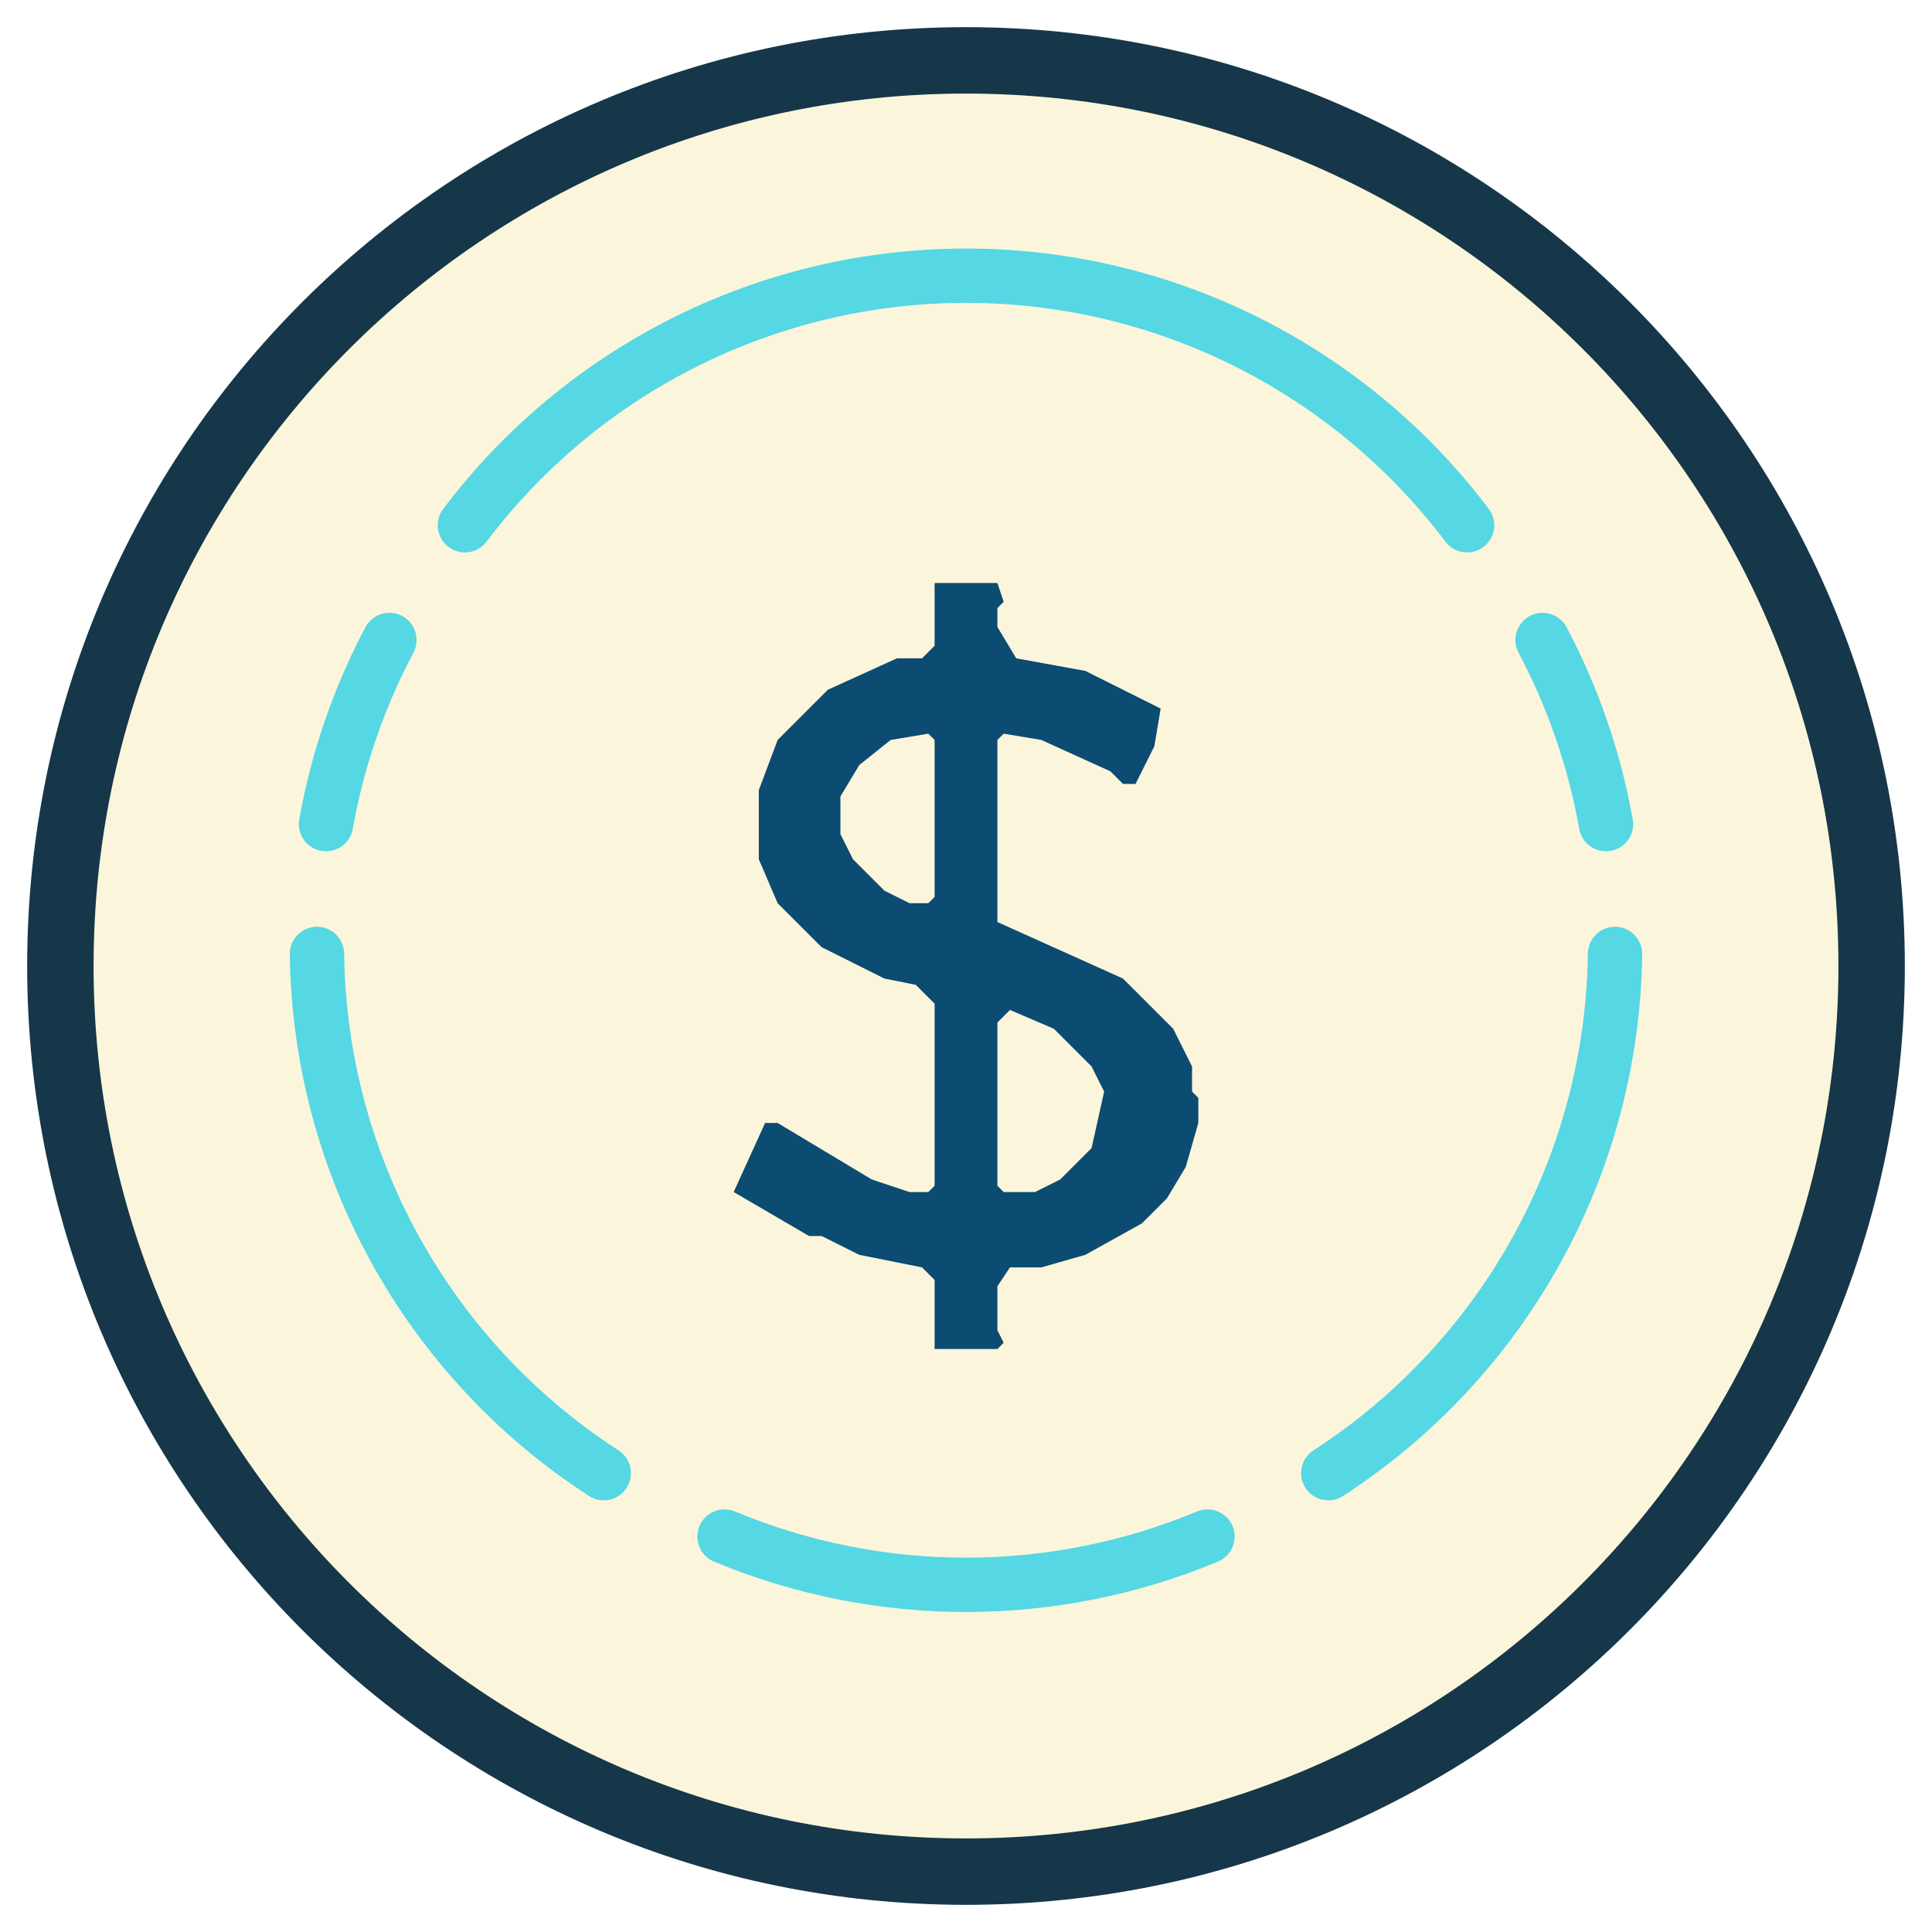
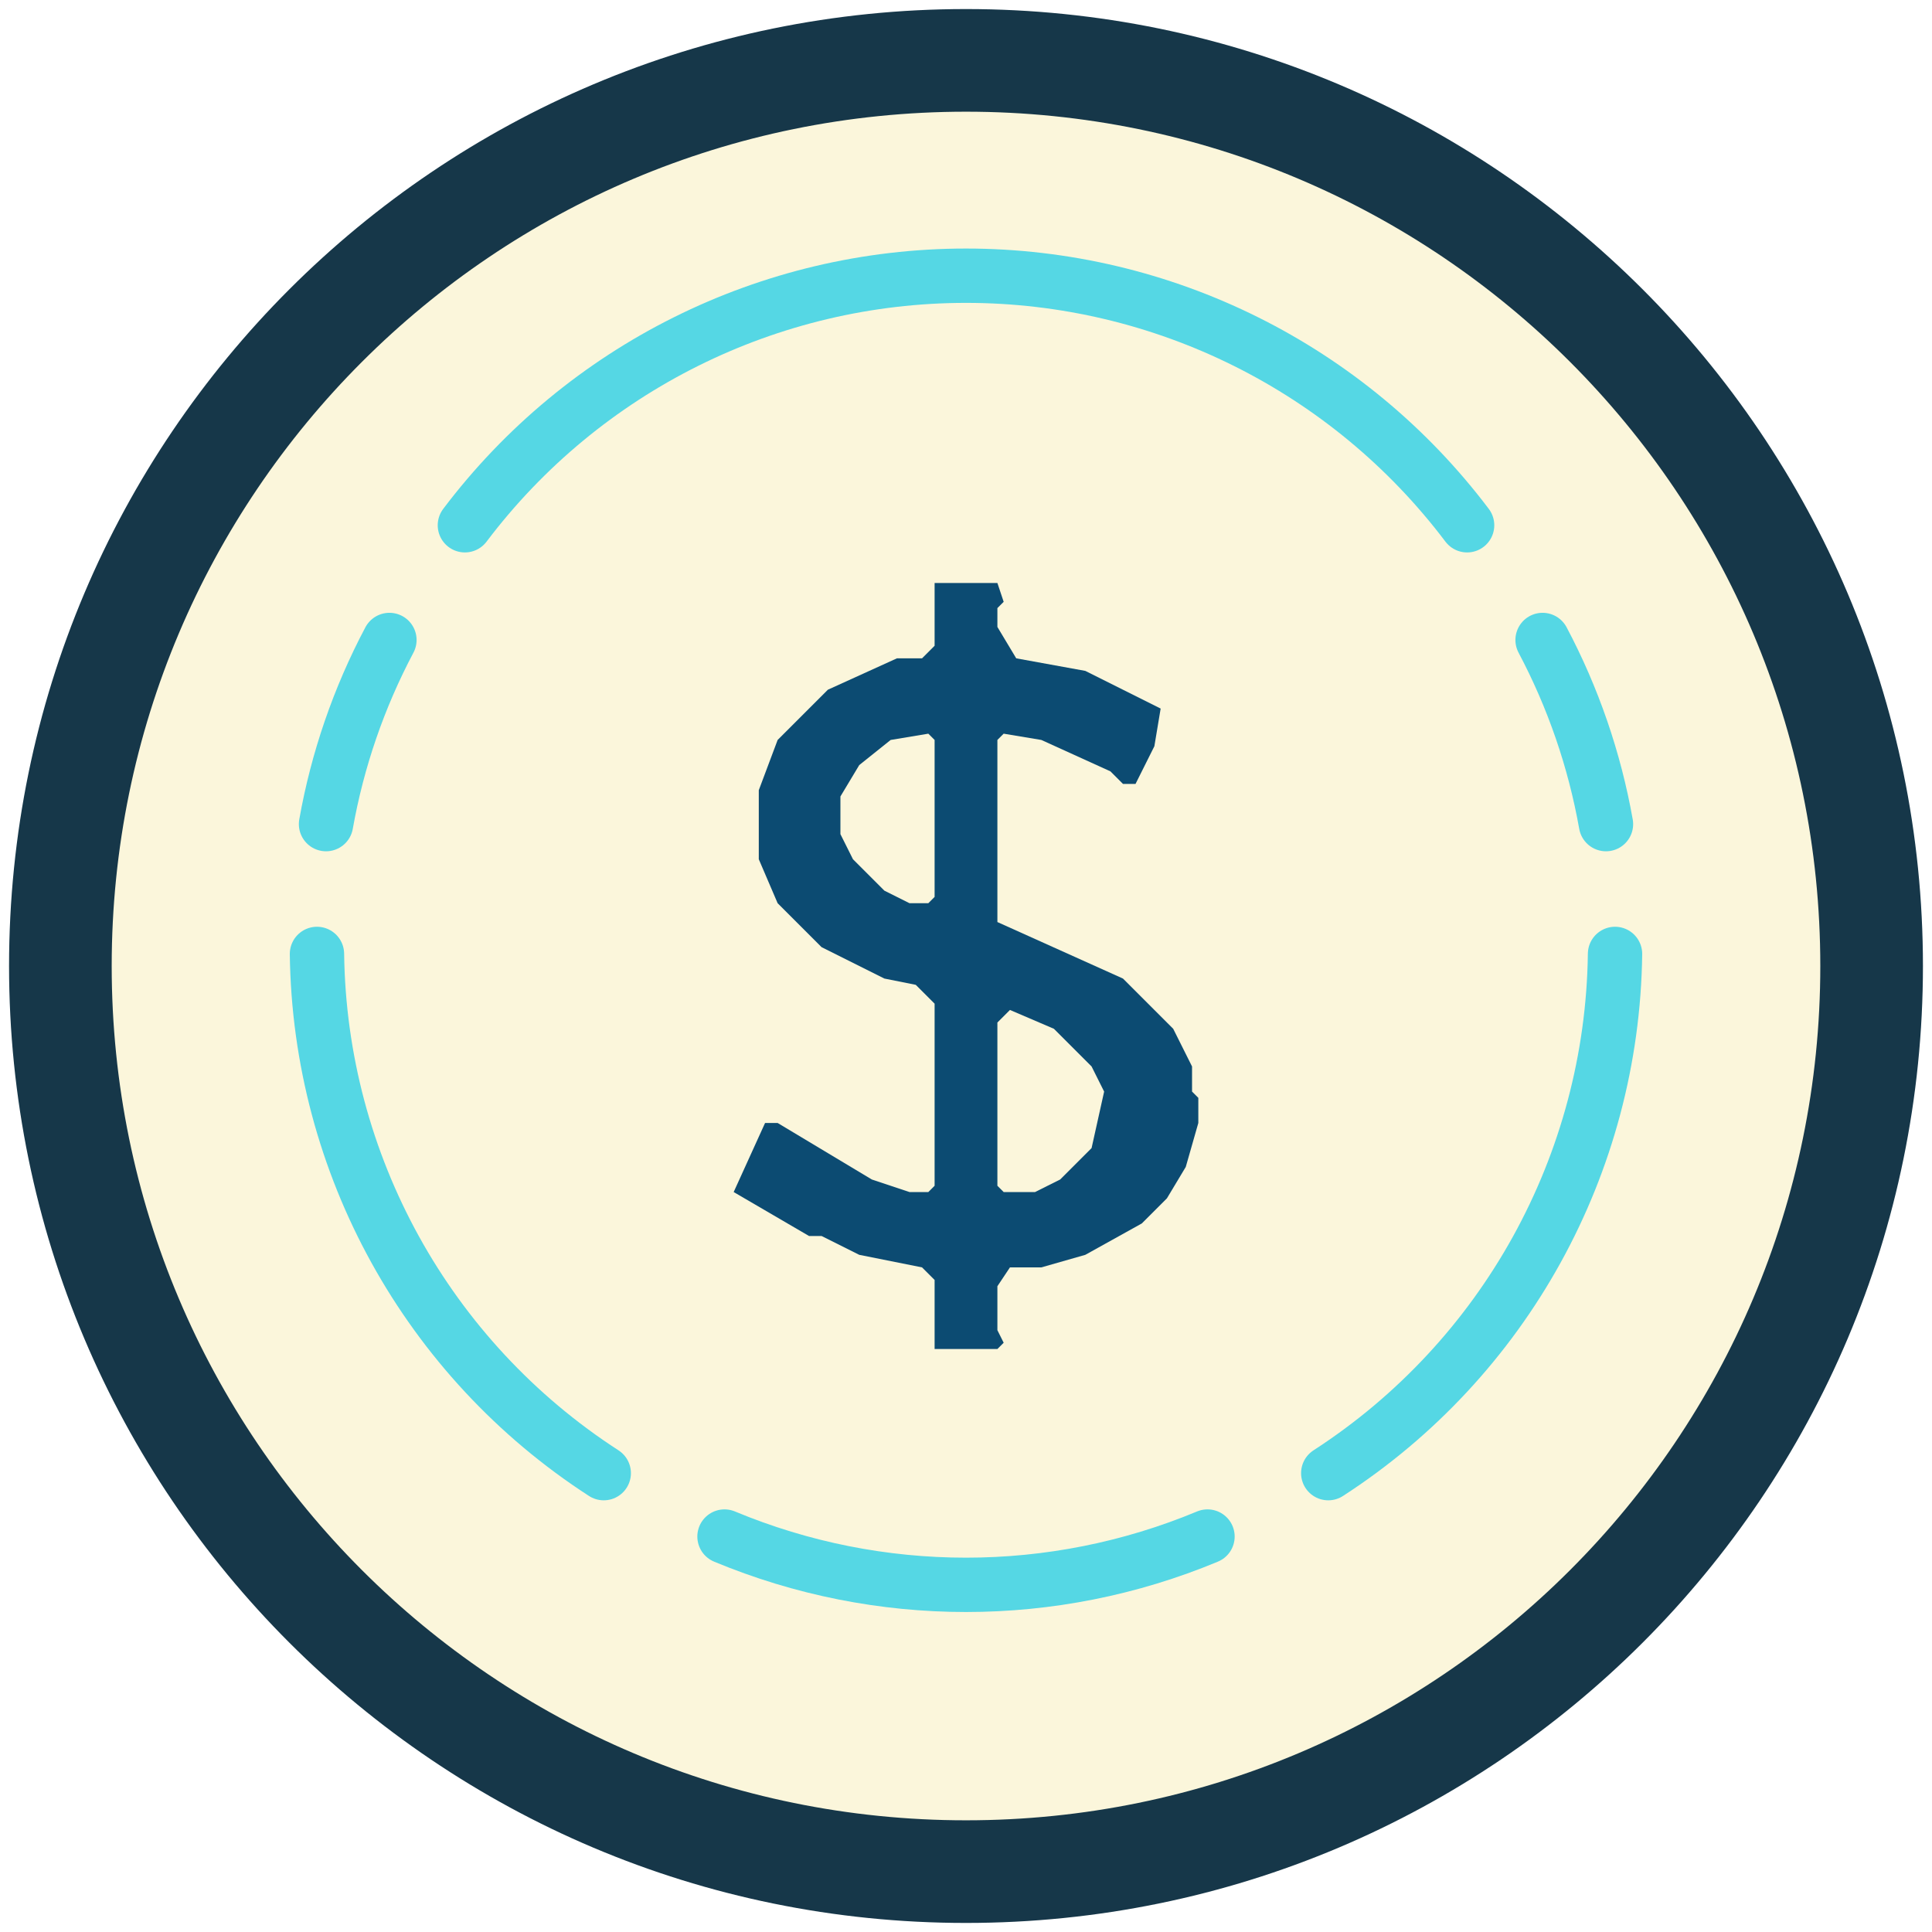
<svg xmlns="http://www.w3.org/2000/svg" width="24" height="24" viewBox="0 0 64 64" role="img" aria-label="Moneda">
-   <circle cx="32" cy="32" r="30" fill="#fbf6db" stroke="#163749" stroke-width="2.2" />
+   <circle cx="32" cy="32" r="30" fill="#fbf6db" stroke="#163749" stroke-width="3.4" />
  <circle cx="32" cy="32" r="26.6" fill="none" stroke="#fbf6db" stroke-width="2.9" />
  <g fill="none" stroke="#55d7e4" stroke-width="1.8" stroke-linecap="round">
    <path d="M 15.4 17.4 A 20.8 20.8 0 0 1 48.6 17.4" />
    <path d="M 51.1 21.2 A 20.8 20.8 0 0 1 53.2 27.3" />
    <path d="M 53.5 31.6 A 20.8 20.8 0 0 1 44.0 48.8" />
    <path d="M 40.0 50.9 A 20.8 20.8 0 0 1 24.0 50.9" />
    <path d="M 20.0 48.8 A 20.8 20.8 0 0 1 10.5 31.6" />
    <path d="M 10.8 27.3 A 20.8 20.8 0 0 1 12.9 21.2" />
  </g>
  <circle cx="32" cy="32" r="16.1" fill="#fbf6db" />
  <g transform="translate(32 32) scale(0.208) translate(-108 -101)" fill="#0c4b72" fill-rule="evenodd">
    <path d="M 103.0,40.0 L 103.0,50.0 L 101.0,52.0 L 97.0,52.0 L 86.0,57.0 L 78.0,65.0 L 75.0,73.0 L 75.0,84.0 L 78.0,91.0 L 85.0,98.0 L 95.0,103.0 L 100.0,104.0 L 103.0,107.0 L 103.0,136.0 L 102.0,137.0 L 99.0,137.0 L 93.0,135.0 L 78.0,126.0 L 76.0,126.0 L 71.0,137.0 L 83.0,144.0 L 85.0,144.0 L 91.0,147.0 L 101.0,149.0 L 103.0,151.0 L 103.0,162.0 L 113.0,162.0 L 114.0,161.0 L 113.0,159.0 L 113.0,152.0 L 115.0,149.0 L 120.0,149.0 L 127.0,147.0 L 136.0,142.0 L 140.0,138.0 L 143.0,133.0 L 145.0,126.0 L 145.0,122.0 L 144.0,121.0 L 144.0,117.0 L 141.0,111.0 L 133.0,103.0 L 113.0,94.0 L 113.0,65.0 L 114.0,64.0 L 120.0,65.0 L 131.0,70.0 L 133.0,72.0 L 135.0,72.0 L 138.0,66.0 L 139.0,60.0 L 127.0,54.0 L 116.0,52.0 L 113.0,47.0 L 113.0,44.0 L 114.0,43.0 L 113.0,40.0 Z M 115.0,108.0 L 122.0,111.0 L 128.0,117.0 L 130.0,121.0 L 128.0,130.0 L 123.0,135.0 L 119.0,137.0 L 114.0,137.0 L 113.0,136.0 L 113.0,110.0 Z M 102.0,64.0 L 103.0,65.0 L 103.0,90.0 L 102.0,91.0 L 99.0,91.0 L 95.0,89.0 L 90.0,84.0 L 88.0,80.0 L 88.0,74.0 L 91.0,69.0 L 96.0,65.0 Z" />
  </g>
</svg>
